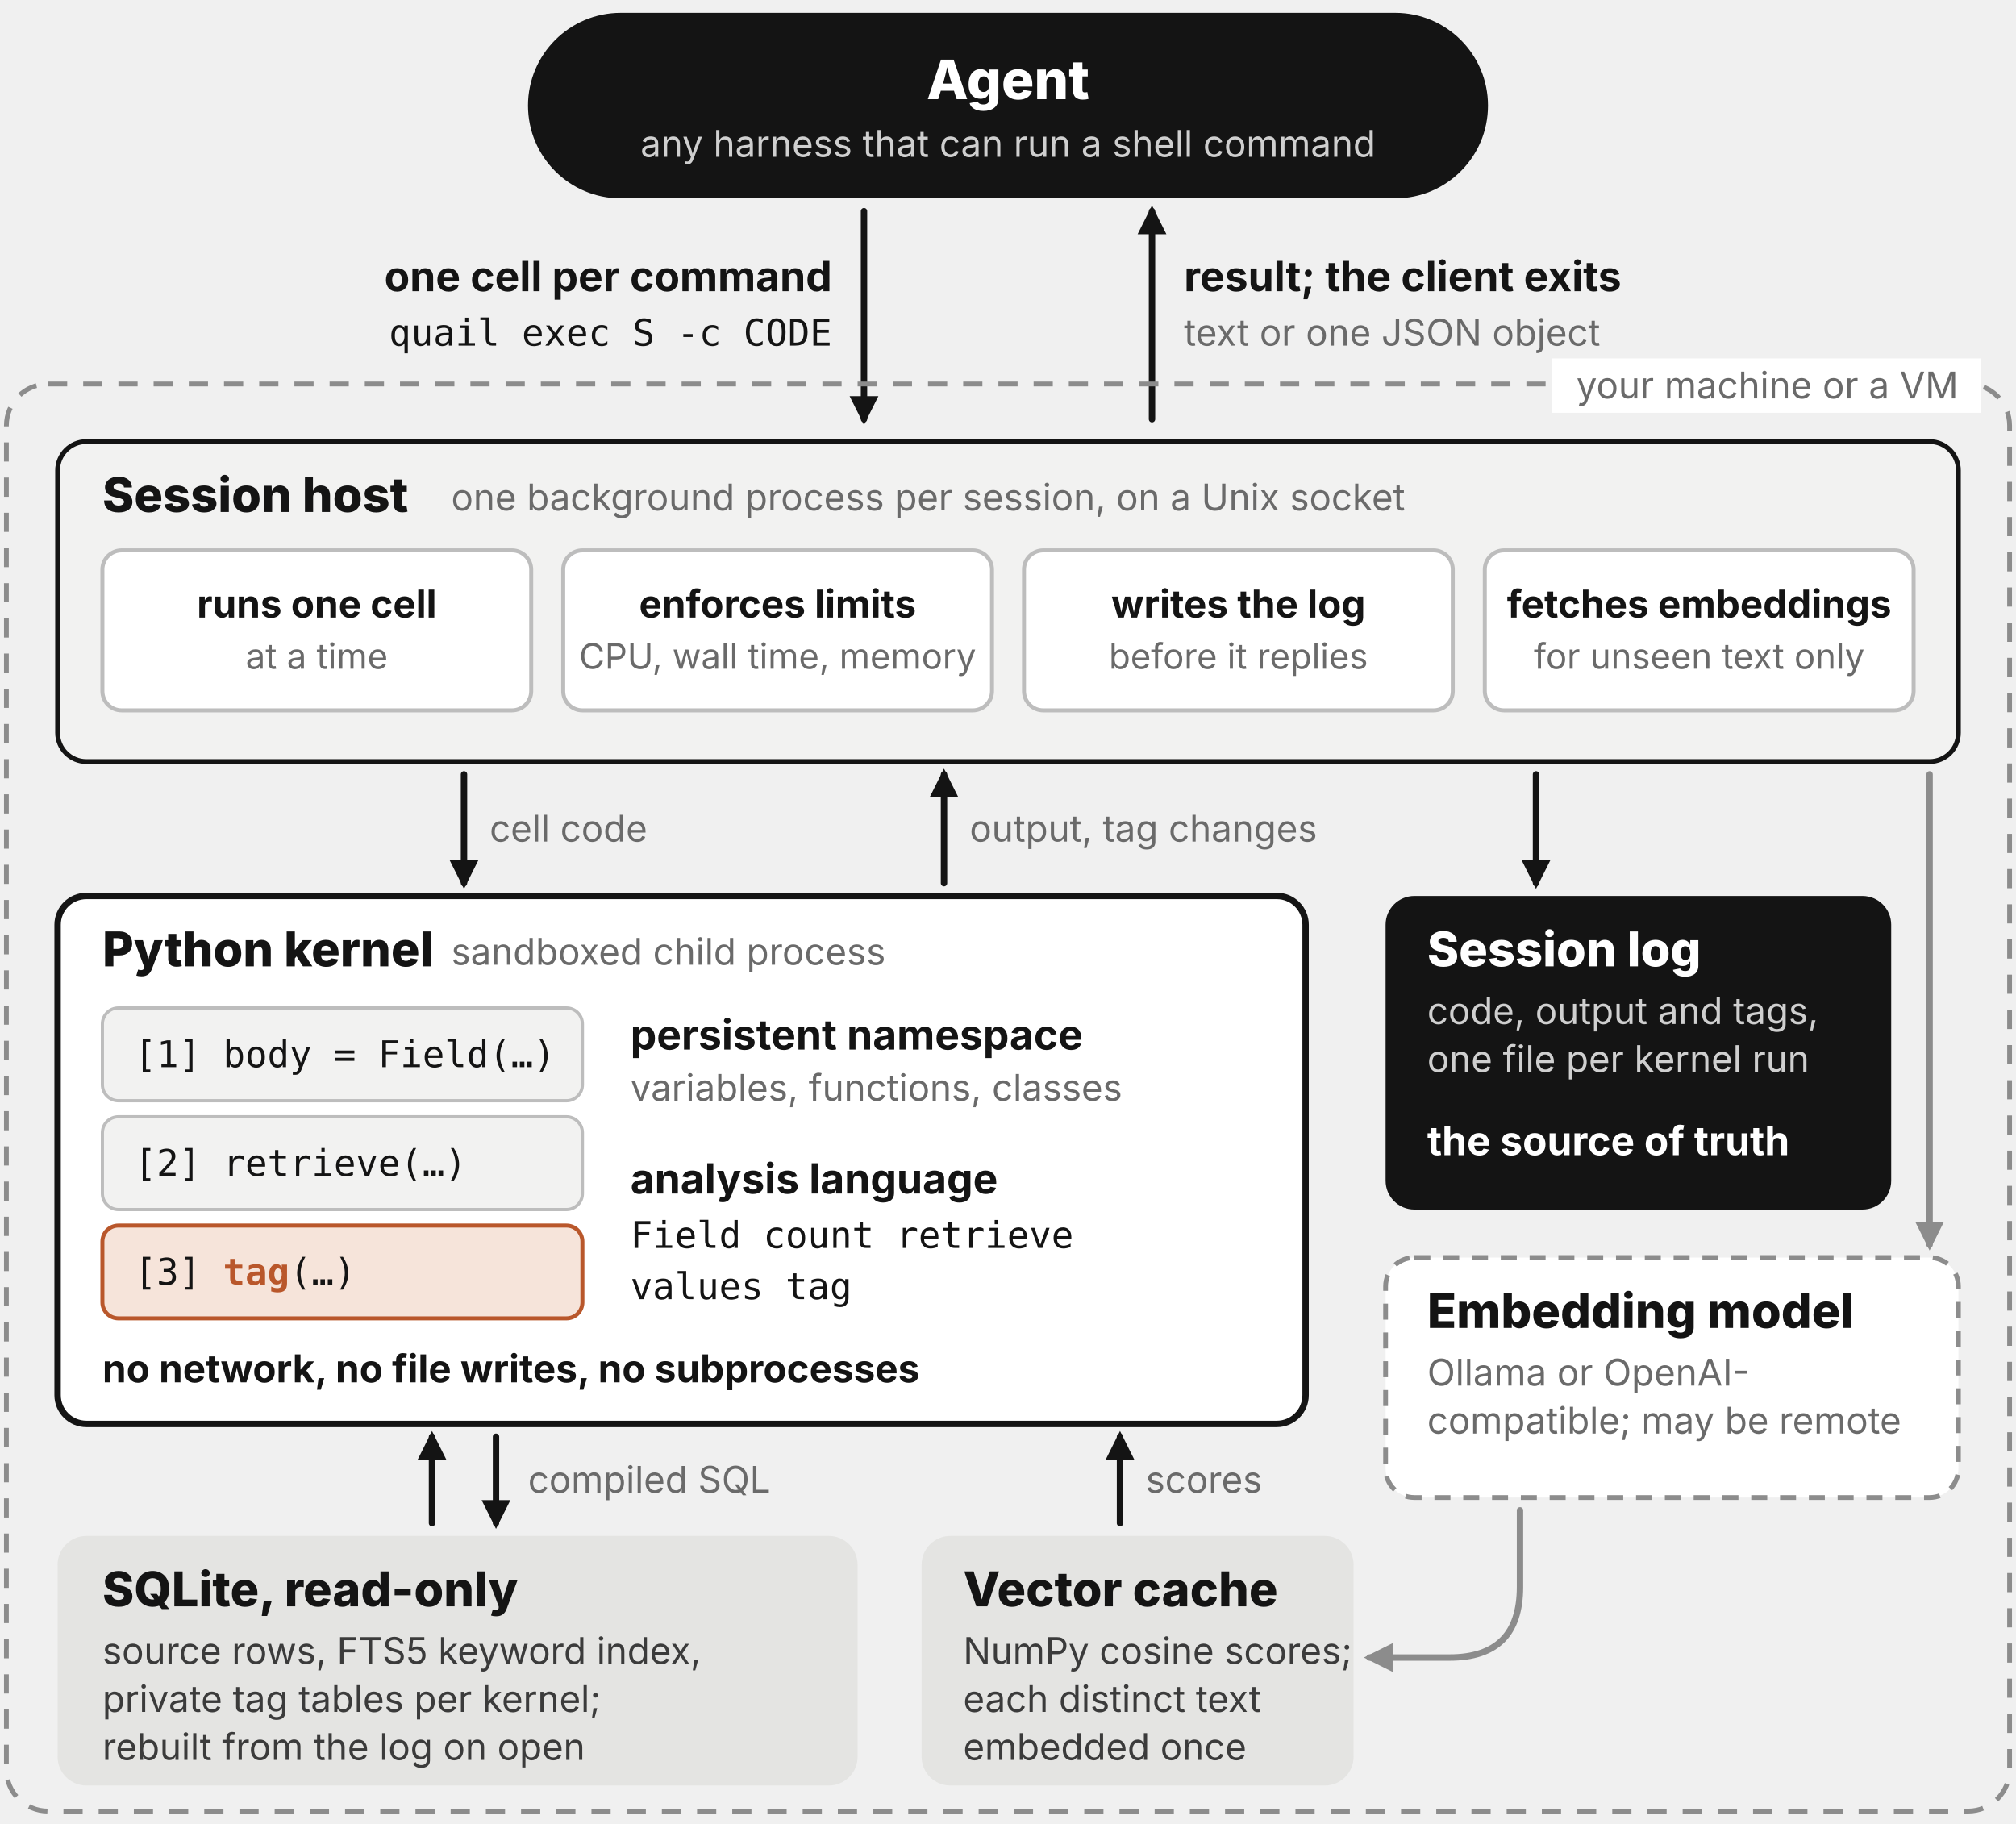
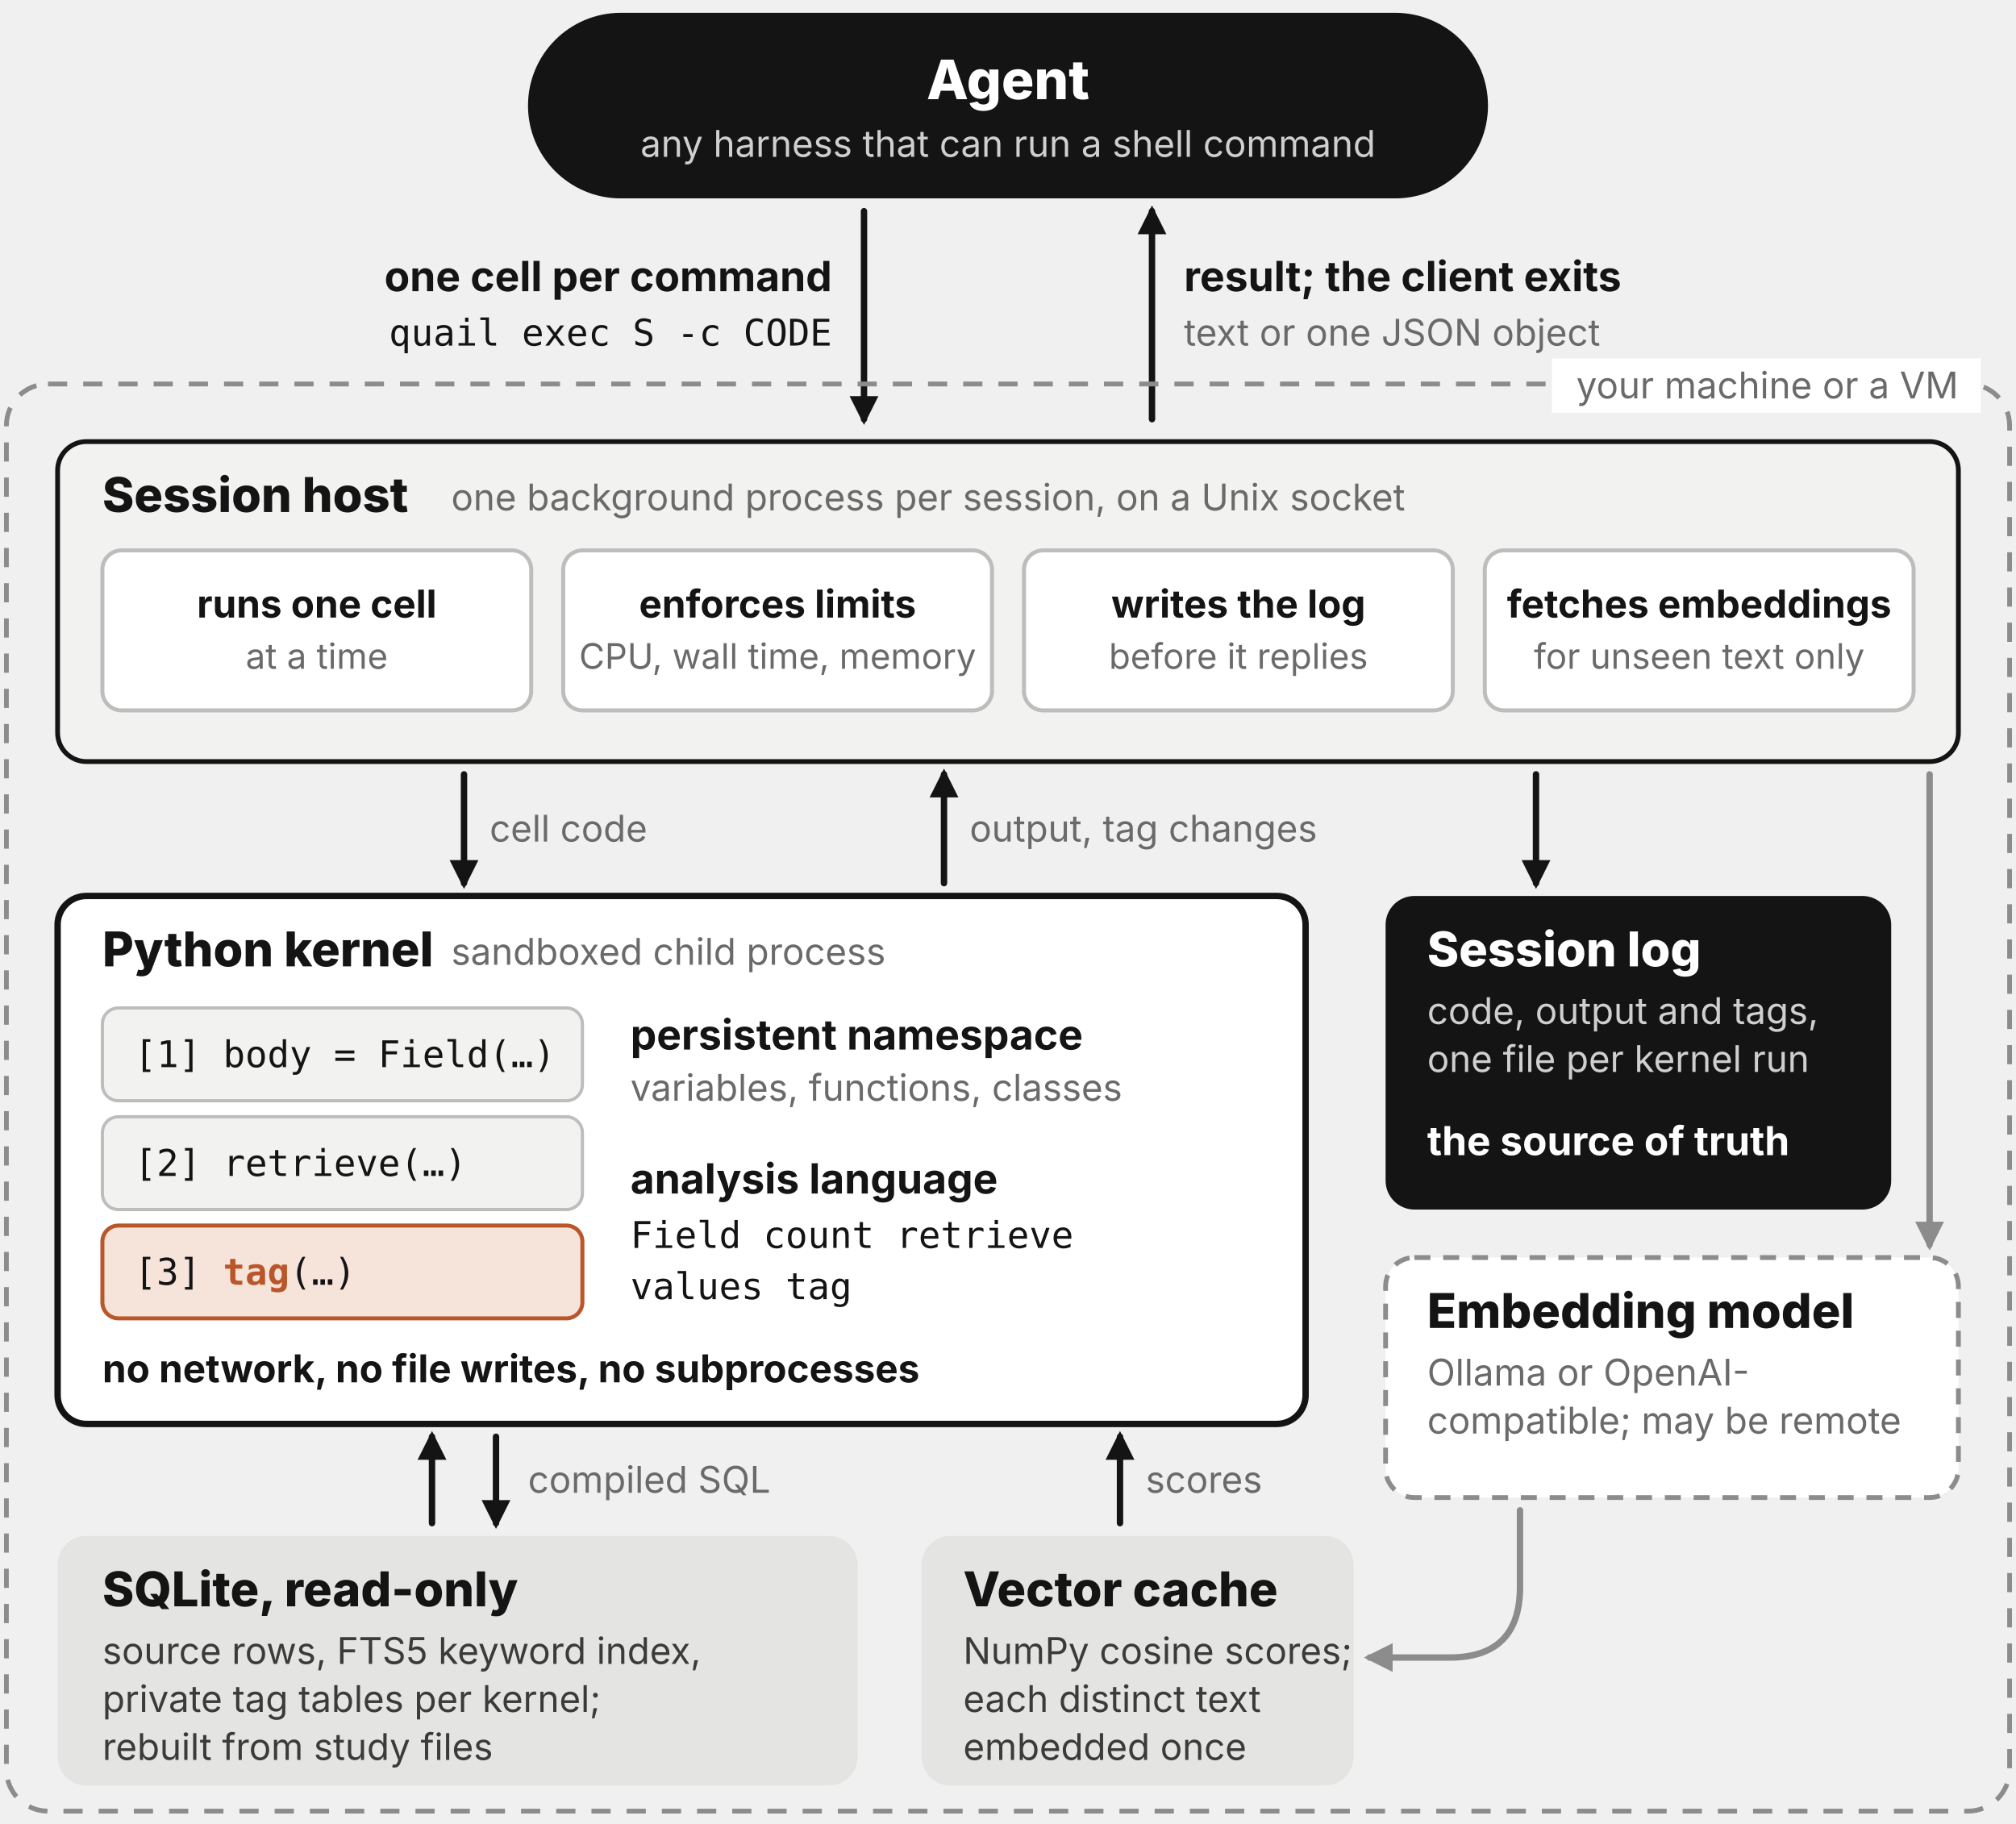
<svg xmlns="http://www.w3.org/2000/svg" viewBox="0 0 1260 1140" width="1260" height="1140">
  <style>
    text { font-family: Inter, sans-serif; fill: #141414; font-variant-ligatures: none; }
    .t { font-size: 30px; font-weight: 800; }
    .l { font-size: 26px; font-weight: 700; }
    .s { font-size: 23px; fill: #6A6A6A; }
    .w { font-size: 23px; fill: #CFCFCF; }
    .m { font-family: 'JetBrains Mono', monospace; font-size: 23px; }
    .ln { fill: none; stroke: #141414; stroke-width: 4; stroke-linecap: round; stroke-linejoin: round; }
    .chip { fill: #fff; stroke: #BDBDBD; stroke-width: 2.5; }
    .ch { font-size: 24px; font-weight: 700; text-anchor: middle; }
    .cs { font-size: 22px; fill: #6A6A6A; text-anchor: middle; }
  </style>
  <defs>
    <marker id="a" viewBox="0 0 10 10" refX="8" refY="5" markerWidth="4.5" markerHeight="4.5" orient="auto-start-reverse">
      <path d="M0,0 L10,5 L0,10 z" fill="#141414" />
    </marker>
    <marker id="g" viewBox="0 0 10 10" refX="8" refY="5" markerWidth="4.5" markerHeight="4.5" orient="auto-start-reverse">
      <path d="M0,0 L10,5 L0,10 z" fill="#8C8C8C" />
    </marker>
  </defs>
  <rect x="330" y="8" width="600" height="116" rx="58" fill="#141414" />
  <text x="630" y="62" text-anchor="middle" style="font-size:34px;font-weight:800;fill:#fff">Agent</text>
  <text class="w" x="630" y="98" text-anchor="middle">any harness that can run a shell command</text>
  <path class="ln" d="M540,132 L540,262" marker-end="url(#a)" />
  <text class="l" x="520" y="182" text-anchor="end">one cell per command</text>
  <text class="m" x="520" y="216" text-anchor="end">quail exec S -c CODE</text>
  <path class="ln" d="M720,262 L720,132" marker-end="url(#a)" />
  <text class="l" x="740" y="182">result; the client exits</text>
  <text class="s" x="740" y="216">text or one JSON object</text>
  <rect x="4" y="240" width="1252" height="892" rx="26" fill="none" stroke="#8C8C8C" stroke-width="3" stroke-dasharray="12 10" />
  <rect x="970" y="224" width="268" height="34" fill="#fff" />
  <text class="s" x="1224" y="249" text-anchor="end">your machine or a VM</text>
  <rect x="36" y="276" width="1188" height="200" rx="18" fill="#F2F2F1" stroke="#141414" stroke-width="3" />
  <text class="t" x="64" y="320">Session host</text>
  <text class="s" x="282" y="319">one background process per session, on a Unix socket</text>
  <rect class="chip" x="64" y="344" width="268" height="100" rx="12" />
  <text class="ch" x="198" y="386">runs one cell</text>
  <text class="cs" x="198" y="418">at a time</text>
  <rect class="chip" x="352" y="344" width="268" height="100" rx="12" />
  <text class="ch" x="486" y="386">enforces limits</text>
  <text class="cs" x="486" y="418">CPU, wall time, memory</text>
  <rect class="chip" x="640" y="344" width="268" height="100" rx="12" />
  <text class="ch" x="774" y="386">writes the log</text>
  <text class="cs" x="774" y="418">before it replies</text>
  <rect class="chip" x="928" y="344" width="268" height="100" rx="12" />
  <text class="ch" x="1062" y="386">fetches embeddings</text>
  <text class="cs" x="1062" y="418">for unseen text only</text>
  <path class="ln" d="M290,484 L290,552" marker-end="url(#a)" />
  <text class="s" x="306" y="526">cell code</text>
  <path class="ln" d="M590,552 L590,484" marker-end="url(#a)" />
  <text class="s" x="606" y="526">output, tag changes</text>
  <path class="ln" d="M960,484 L960,552" marker-end="url(#a)" />
  <path class="ln" d="M1206,484 L1206,778" marker-end="url(#g)" style="stroke:#8C8C8C" />
  <rect x="36" y="560" width="780" height="330" rx="18" fill="#fff" stroke="#141414" stroke-width="4" />
  <text class="t" x="64" y="604">Python kernel</text>
  <text class="s" x="282" y="603">sandboxed child process</text>
  <rect x="64" y="630" width="300" height="58" rx="10" fill="#F2F2F1" stroke="#BDBDBD" stroke-width="2" />
  <text class="m" x="84" y="667">[1] body = Field(…)</text>
  <rect x="64" y="698" width="300" height="58" rx="10" fill="#F2F2F1" stroke="#BDBDBD" stroke-width="2" />
  <text class="m" x="84" y="735">[2] retrieve(…)</text>
  <rect x="64" y="766" width="300" height="58" rx="10" fill="#F6E4DA" stroke="#B9572B" stroke-width="2.5" />
  <text class="m" x="84" y="803">[3] <tspan style="fill:#B9572B;font-weight:700">tag</tspan>(…)</text>
  <text class="l" x="394" y="656">persistent namespace</text>
  <text class="s" x="394" y="688">variables, functions, classes</text>
  <text class="l" x="394" y="746">analysis language</text>
  <text class="m" x="394" y="780">Field count retrieve</text>
  <text class="m" x="394" y="812">values tag</text>
  <text x="64" y="864" style="font-size:24px;font-weight:700">no network, no file writes, no subprocesses</text>
  <rect x="866" y="560" width="316" height="196" rx="18" fill="#141414" />
  <text class="t" x="892" y="604" style="fill:#fff">Session log</text>
  <text class="w" x="892" y="640">code, output and tags,</text>
  <text class="w" x="892" y="670">one file per kernel run</text>
  <text x="892" y="722" style="font-size:25px;font-weight:700;fill:#fff">the source of truth</text>
  <rect x="866" y="786" width="358" height="150" rx="18" fill="#fff" stroke="#8C8C8C" stroke-width="3" stroke-dasharray="10 8" />
  <text class="t" x="892" y="830">Embedding model</text>
  <text class="s" x="892" y="866">Ollama or OpenAI-</text>
  <text class="s" x="892" y="896">compatible; may be remote</text>
  <rect x="36" y="960" width="500" height="156" rx="18" fill="#E4E4E2" />
  <text class="t" x="64" y="1004">SQLite, read-only</text>
  <text class="s" x="64" y="1040" style="fill:#3B3B3B">source rows, FTS5 keyword index,</text>
  <text class="s" x="64" y="1070" style="fill:#3B3B3B">private tag tables per kernel;</text>
-   <text class="s" x="64" y="1100" style="fill:#3B3B3B">rebuilt from the log on open</text>
+   <text class="s" x="64" y="1100" style="fill:#3B3B3B">rebuilt from study files</text>
  <rect x="576" y="960" width="270" height="156" rx="18" fill="#E4E4E2" />
  <text class="t" x="602" y="1004">Vector cache</text>
  <text class="s" x="602" y="1040" style="fill:#3B3B3B">NumPy cosine scores;</text>
  <text class="s" x="602" y="1070" style="fill:#3B3B3B">each distinct text</text>
  <text class="s" x="602" y="1100" style="fill:#3B3B3B">embedded once</text>
  <path class="ln" d="M270,952 L270,898" marker-end="url(#a)" />
  <path class="ln" d="M310,898 L310,952" marker-end="url(#a)" />
  <text class="s" x="330" y="933">compiled SQL</text>
  <path class="ln" d="M700,952 L700,898" marker-end="url(#a)" />
  <text class="s" x="716" y="933">scores</text>
  <path class="ln" d="M950,944 L950,992 Q950,1036 906,1036 L856,1036" marker-end="url(#g)" style="stroke:#8C8C8C" />
</svg>
